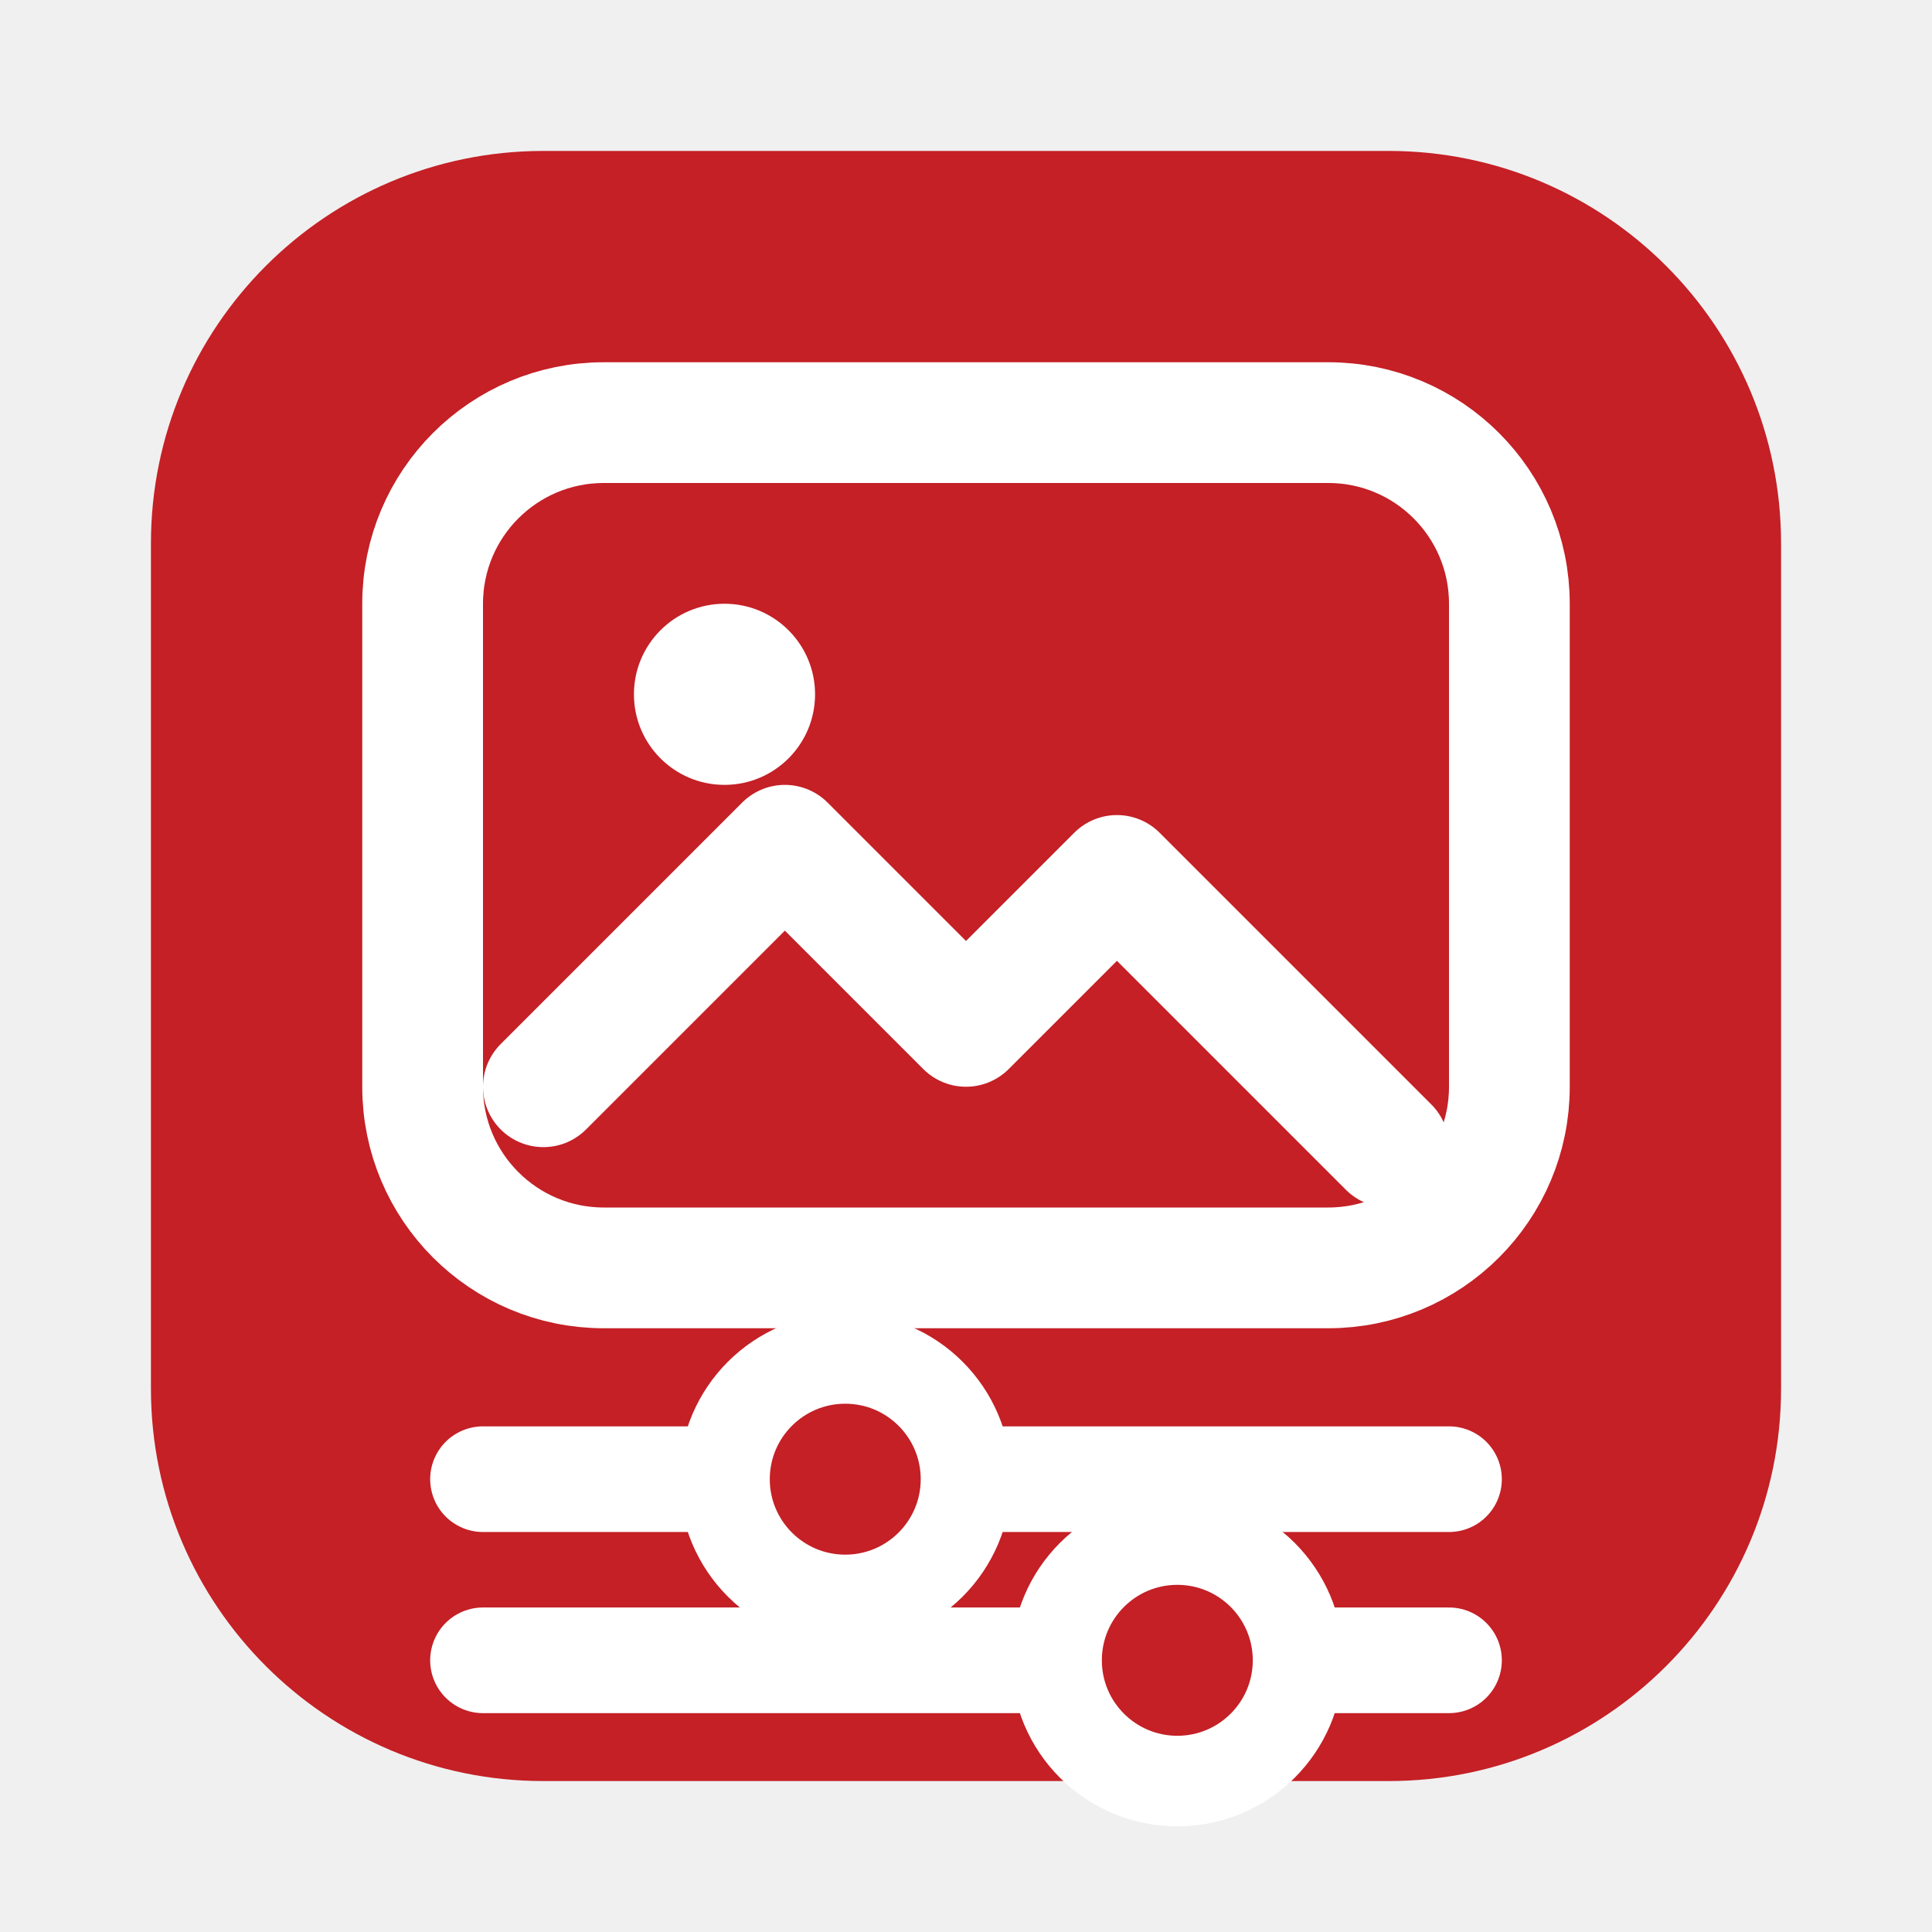
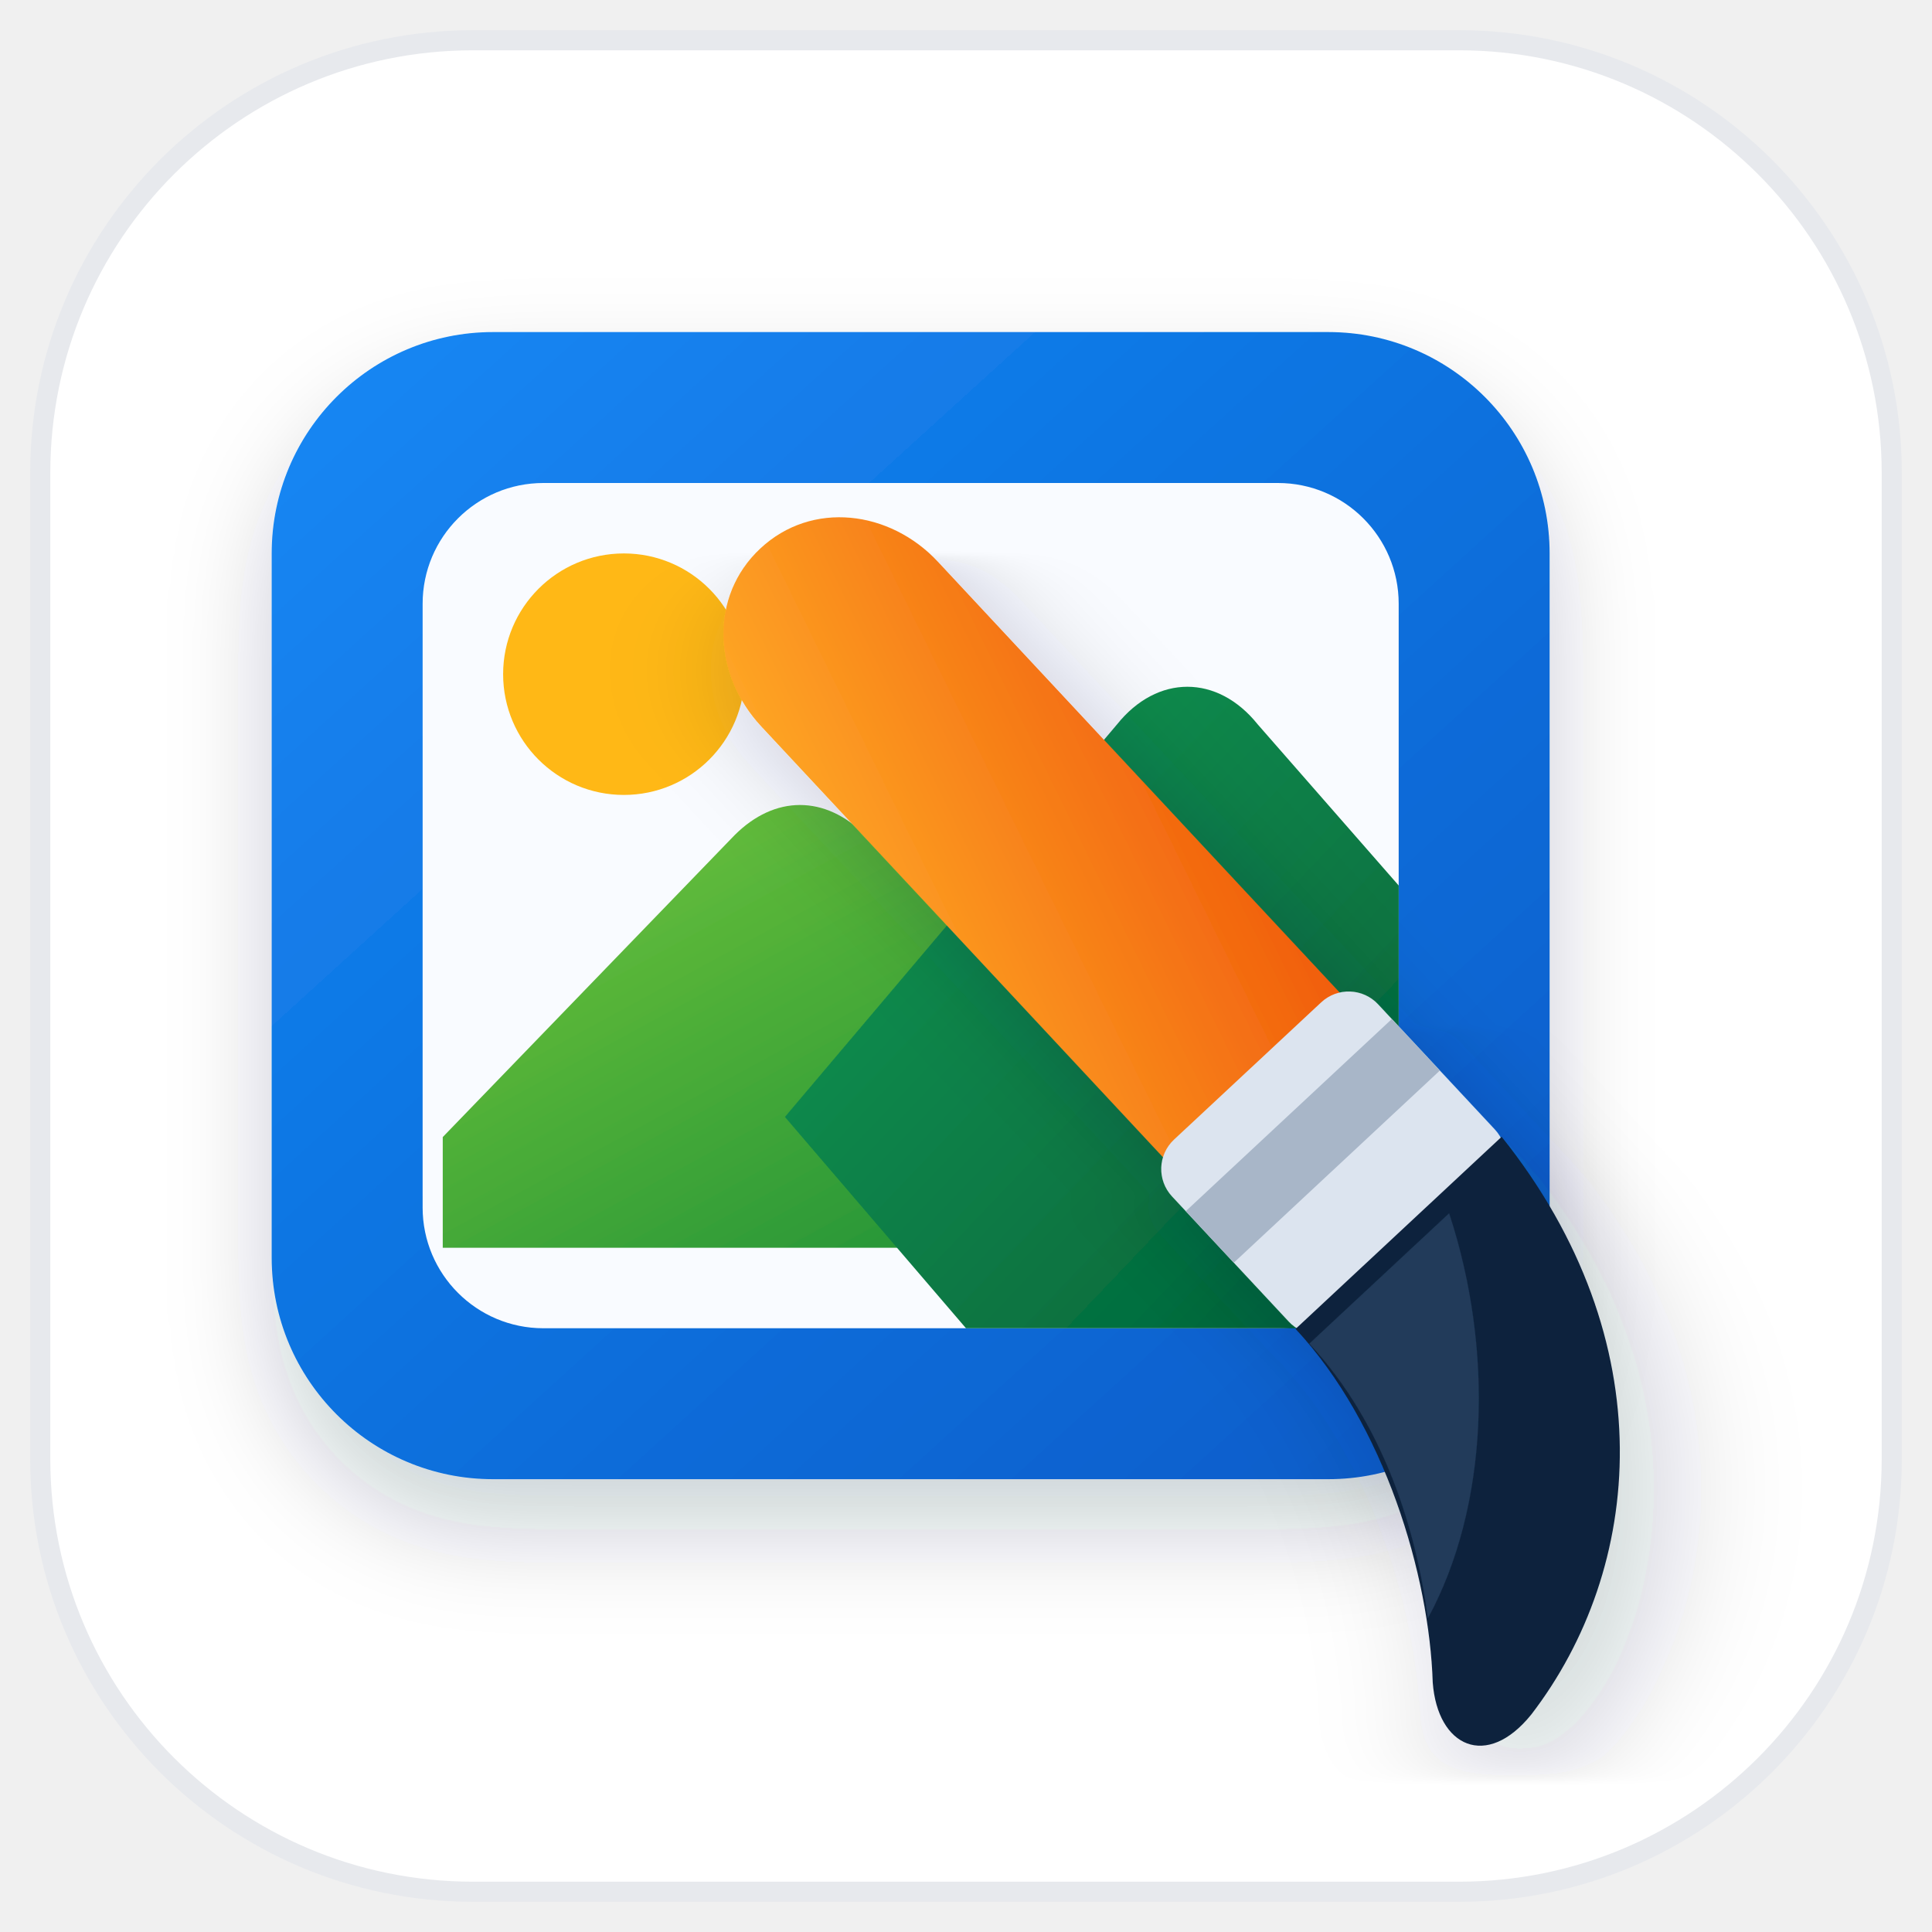
- <svg xmlns="http://www.w3.org/2000/svg" viewBox="0 0 64 64" role="img" aria-label="Image Tuning">
-   <rect x="5" y="5" width="54" height="54" rx="13" fill="#C42026" />
-   <rect x="14" y="14" width="36" height="28" rx="6" fill="none" stroke="#FFFFFF" stroke-width="4" />
-   <circle cx="24" cy="23" r="3" fill="#FFFFFF" />
-   <path d="M18 36l8-8 6 6 5-5 9 9" fill="none" stroke="#FFFFFF" stroke-width="4" stroke-linecap="round" stroke-linejoin="round" />
-   <path d="M16 49h32M16 55h32" fill="none" stroke="#FFFFFF" stroke-width="3.5" stroke-linecap="round" />
-   <circle cx="28" cy="49" r="4" fill="#C42026" stroke="#FFFFFF" stroke-width="3" />
-   <circle cx="39" cy="55" r="4" fill="#C42026" stroke="#FFFFFF" stroke-width="3" />
+ <svg xmlns="http://www.w3.org/2000/svg" viewBox="0 0 192 192" role="img" aria-label="Image Tuning">
+   <defs>
+     <linearGradient id="blue" x1="0" y1="0" x2="1" y2="1">
+       <stop stop-color="#1688F5" />
+       <stop offset="1" stop-color="#075BC8" />
+     </linearGradient>
+     <linearGradient id="greenLight" x1="0" y1="0" x2="1" y2="1">
+       <stop stop-color="#75C83B" />
+       <stop offset="1" stop-color="#138936" />
+     </linearGradient>
+     <linearGradient id="greenDark" x1="0" y1="0" x2="1" y2="1">
+       <stop stop-color="#189B55" />
+       <stop offset="1" stop-color="#006239" />
+     </linearGradient>
+     <linearGradient id="orange" x1="0" y1="0" x2="1" y2="1">
+       <stop stop-color="#FFAA27" />
+       <stop offset="1" stop-color="#F05A0B" />
+     </linearGradient>
+     <filter id="shadow" x="-20%" y="-20%" width="140%" height="150%">
+       <feDropShadow dx="0" dy="5" stdDeviation="5" flood-color="#10213A" flood-opacity=".2" />
+     </filter>
+   </defs>
+   <rect x="4" y="4" width="184" height="184" rx="43" fill="#FFFFFF" stroke="#E7E9ED" stroke-width="2" />
+   <g filter="url(#shadow)">
+     <rect x="27" y="33" width="127" height="114" rx="22" fill="url(#blue)" />
+     <rect x="42" y="48" width="97" height="84" rx="12" fill="#F9FBFF" />
+     <circle cx="62" cy="67" r="12" fill="#FFB815" />
+     <path d="M44 113 73 83c4-4 9-4 13 0l21 22 18 19H44Z" fill="url(#greenLight)" />
+     <path d="m78 111 33-39c4-5 10-5 14 0l14 16v44H96Z" fill="url(#greenDark)" />
+   </g>
+   <g transform="rotate(-43 129 125)" filter="url(#shadow)">
+     <path d="M126 50c0-7 5-13 12-13s12 6 12 13v66h-24Z" fill="url(#orange)" />
+     <rect x="124" y="108" width="28" height="25" rx="4" fill="#DCE4EF" />
+     <path d="M124 114h28v7h-28Z" fill="#A8B6C8" />
+     <path d="M124 130c0 13-7 27-14 35-4 5-2 10 5 9 18-3 35-18 37-44Z" fill="#10243E" />
+     <path d="M124 132c0 11-5 21-10 28 12-4 23-15 29-28Z" fill="#203A5A" />
+   </g>
</svg>
